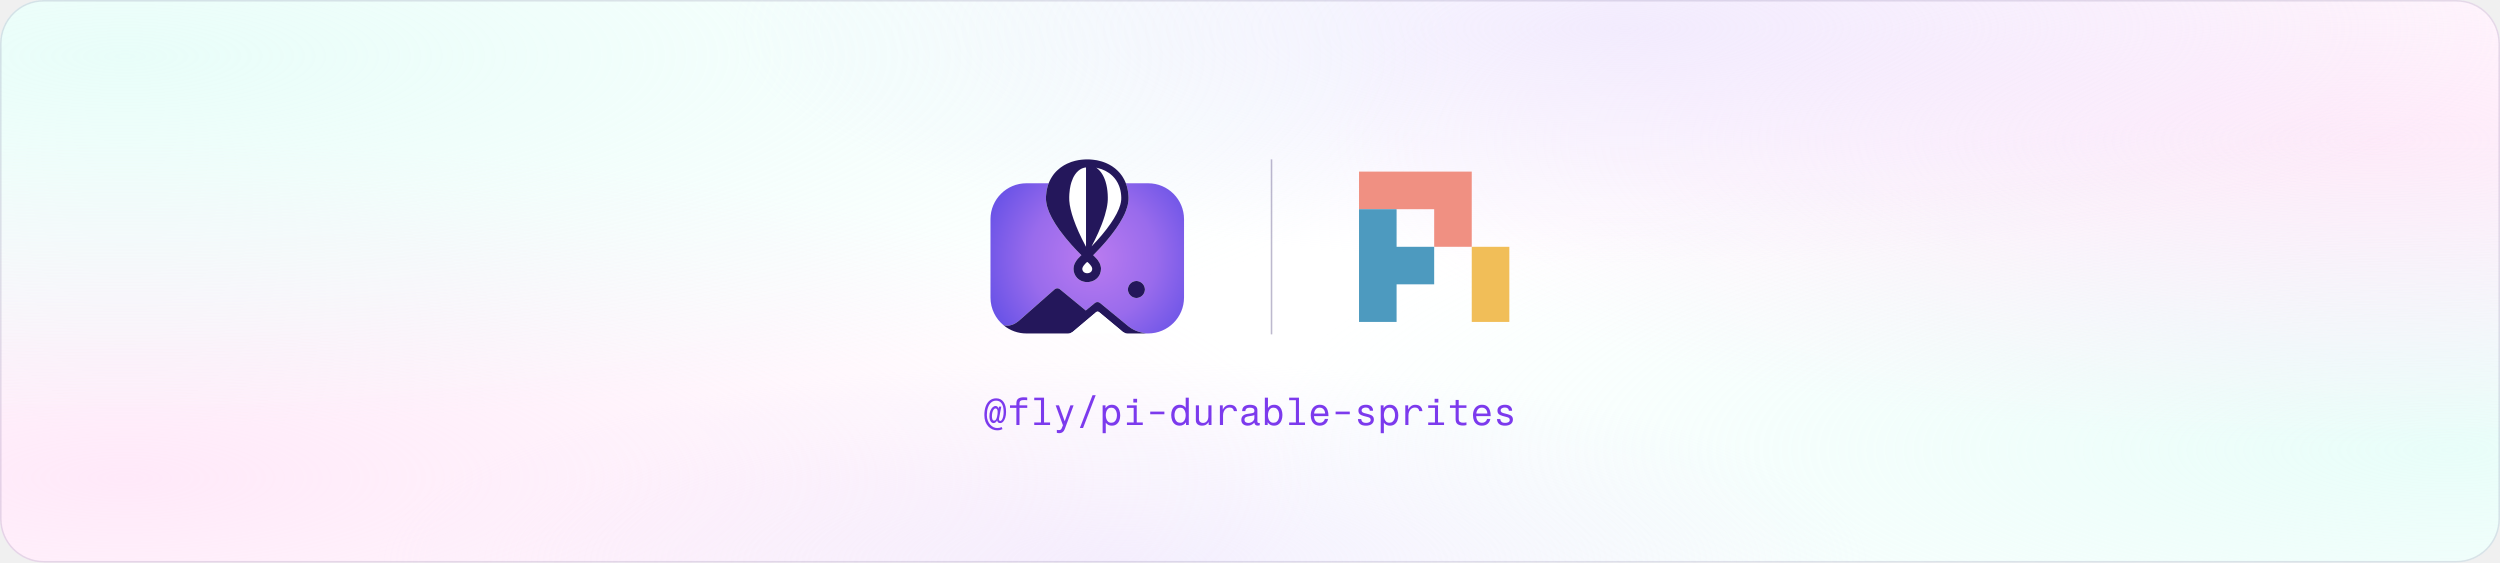
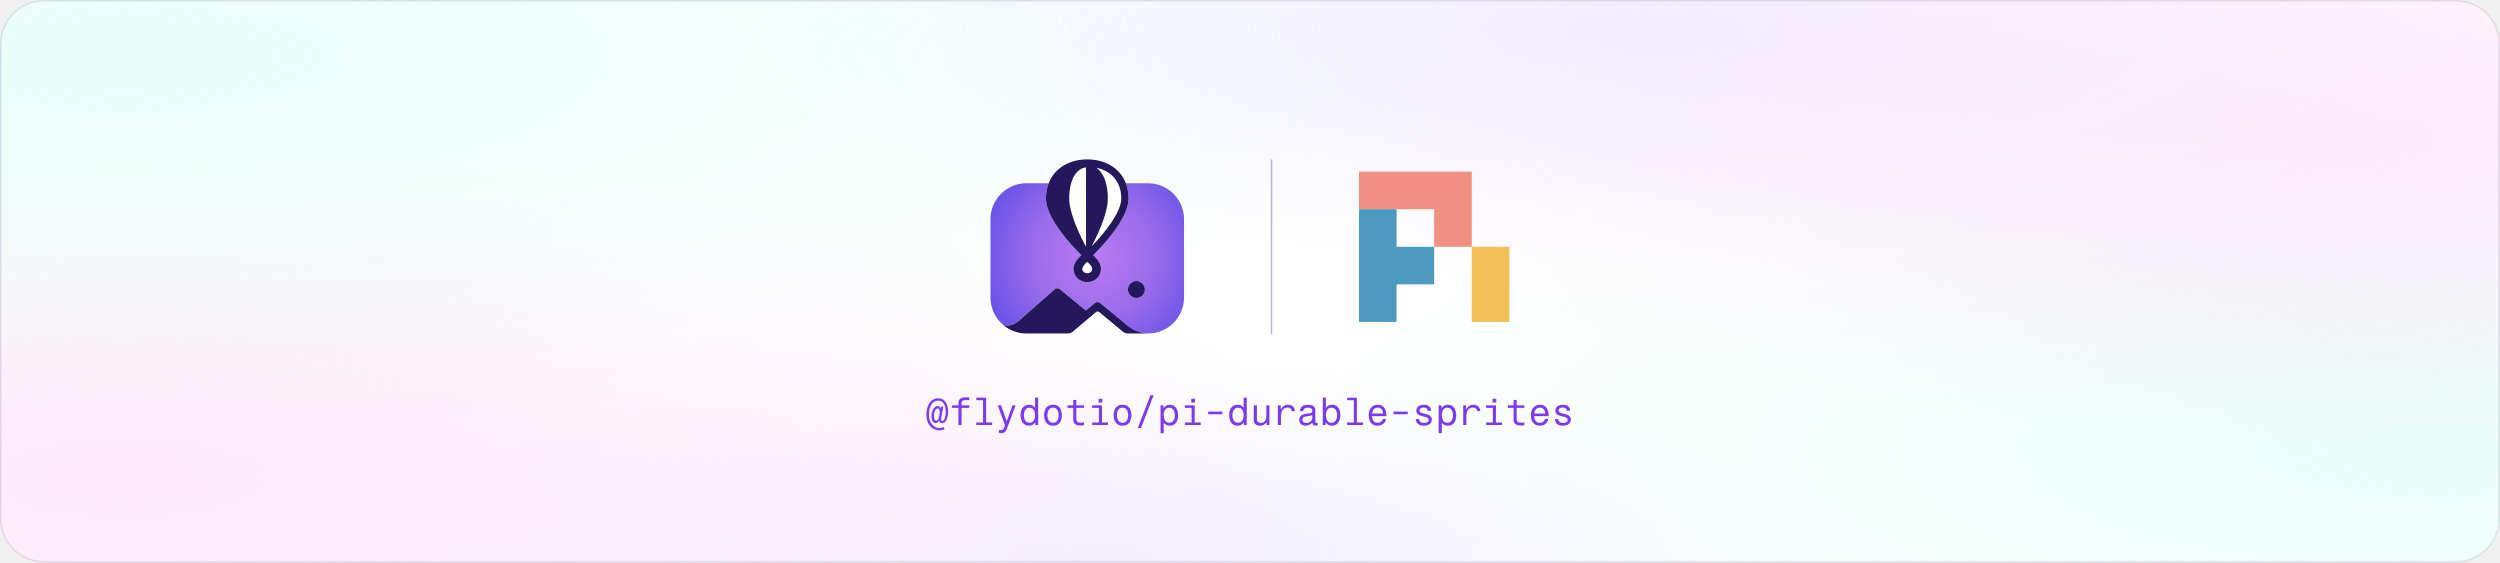
<svg xmlns="http://www.w3.org/2000/svg" viewBox="0 0 1600 360" width="1600" height="360">
  <defs>
    <radialGradient id="bannerlight5" gradientUnits="userSpaceOnUse" cx="1568.0" cy="288.0" r="768.0" gradientTransform="translate(1568.0 288.0) scale(1 0.28125) translate(-1568.0 -288.0)">
      <stop offset="0" stop-color="#D2FCF3" stop-opacity="0.5" />
      <stop offset="1" stop-color="#D2FCF3" stop-opacity="0" />
    </radialGradient>
    <radialGradient id="bannerlight4" gradientUnits="userSpaceOnUse" cx="720.0" cy="360.0" r="480.0" gradientTransform="translate(720.0 360.0) scale(1 0.27) translate(-720.0 -360.0)">
      <stop offset="0" stop-color="#E8E1FD" stop-opacity="0.5" />
      <stop offset="1" stop-color="#E8E1FD" stop-opacity="0" />
    </radialGradient>
    <radialGradient id="bannerlight3" gradientUnits="userSpaceOnUse" cx="80.0" cy="306.0" r="768.0" gradientTransform="translate(80.0 306.0) scale(1 0.28125) translate(-80.0 -306.0)">
      <stop offset="0" stop-color="#FFD3F3" stop-opacity="0.5" />
      <stop offset="1" stop-color="#FFD3F3" stop-opacity="0" />
    </radialGradient>
    <radialGradient id="bannerlight2" gradientUnits="userSpaceOnUse" cx="1520.0" cy="90.0" r="672.0" gradientTransform="translate(1520.0 90.0) scale(1 0.2892857) translate(-1520.0 -90.0)">
      <stop offset="0" stop-color="#FED6F4" stop-opacity="0.5" />
      <stop offset="1" stop-color="#FED6F4" stop-opacity="0" />
    </radialGradient>
    <radialGradient id="bannerlight1" gradientUnits="userSpaceOnUse" cx="1040.0" cy="18.0" r="576.0" gradientTransform="translate(1040.0 18.0) scale(1 0.2625) translate(-1040.0 -18.0)">
      <stop offset="0" stop-color="#E6DCFE" stop-opacity="0.5" />
      <stop offset="1" stop-color="#E6DCFE" stop-opacity="0" />
    </radialGradient>
    <radialGradient id="bannerlight0" gradientUnits="userSpaceOnUse" cx="80.0" cy="36.0" r="864.0" gradientTransform="translate(80.0 36.0) scale(1 0.275) translate(-80.0 -36.0)">
      <stop offset="0" stop-color="#D2FCF3" stop-opacity="0.5" />
      <stop offset="1" stop-color="#D2FCF3" stop-opacity="0" />
    </radialGradient>
  </defs>
  <rect width="1600" height="360" rx="28" fill="#FFFFFF" />
  <rect width="1600" height="360" rx="28" fill="url(#bannerlight5)" />
  <rect width="1600" height="360" rx="28" fill="url(#bannerlight4)" />
  <rect width="1600" height="360" rx="28" fill="url(#bannerlight3)" />
  <rect width="1600" height="360" rx="28" fill="url(#bannerlight2)" />
  <rect width="1600" height="360" rx="28" fill="url(#bannerlight1)" />
  <rect width="1600" height="360" rx="28" fill="url(#bannerlight0)" />
  <rect x="0.5" y="0.5" width="1599" height="359" rx="27.5" fill="none" stroke="#24175B" stroke-opacity="0.12" />
  <svg x="633.91" y="102.00" width="123.87" height="112.00" viewBox="0 0 167 151" preserveAspectRatio="xMidYMid meet" fill-rule="evenodd" clip-rule="evenodd">
    <path d="M116.78 20.613h19.23c17.104 0 30.99 13.886 30.99 30.99v67.618c0 17.104-13.886 30.99-30.99 30.99h-1.516c-8.803-1.377-12.621-4.017-15.57-6.248L94.475 123.86a3.453 3.453 0 00-4.329 0l-7.943 6.532-22.37-18.394a3.443 3.443 0 00-4.326 0l-31.078 27.339c-6.255 5.087-10.392 4.148-13.075 3.853C4.424 137.503 0 128.874 0 119.221V51.603c0-17.104 13.886-30.99 30.993-30.99H50.18l-.035.077-.647 1.886-.201.647-.871 3.862-.12.678-.382 3.868-.051 1.062-.008.372.036 1.774.088 1.039.215 1.628.275 1.464.326 1.349.423 1.46 1.098 3.092.362.927 1.912 4.04.675 1.241 2.211 3.795.846 1.369 3.086 4.544.446.602 4.015 5.226 1.297 1.608 4.585 5.36.942 1.031 3.779 4.066 1.497 1.55 2.474 2.457-.497.415-.309.279a30.309 30.309 0 00-2.384 2.49c-.359.423-.701.86-1.025 1.31-.495.687-.938 1.41-1.324 2.164-.198.391-.375.792-.531 1.202a11.098 11.098 0 00-.718 3.267l-.014.966c.035 1.362.312 2.707.819 3.972a11.06 11.06 0 002.209 3.464 11.274 11.274 0 002.329 1.896c.731.447 1.51.816 2.319 1.096 1.76.597 3.627.809 5.476.623h.01a12.347 12.347 0 004.516-1.341 11.647 11.647 0 001.724-1.116 11.067 11.067 0 003.479-4.626c.569-1.422.848-2.941.823-4.471l-.044-.799a11.305 11.305 0 00-.749-3.078c-.17-.429-.364-.848-.58-1.257-.4-.752-.856-1.473-1.362-2.158-.232-.313-.472-.62-.72-.921a29.81 29.81 0 00-2.661-2.787l-.669-.569 1.133-1.119 4.869-5.085 1.684-1.849 2.618-2.945 1.703-1.992 2.428-2.957 1.644-2.067 2.414-3.228 1.219-1.67 1.729-2.585 1.44-2.203 2.713-4.725 1.552-3.1.045-.095 1.188-2.876c.015-.037.029-.075.04-.114l1.28-3.991.134-.582.555-3.177.108-.86.033-.527.038-1.989-.01-.371-.102-1.781-.126-1.383-.63-3.989a1.521 1.521 0 00-.037-.159l-.809-2.949-.279-.82-.364-.907zm9.141 84.321c-4.007.056-7.287 3.336-7.343 7.342.059 4.006 3.337 7.284 7.343 7.341 4.005-.058 7.284-3.335 7.345-7.341-.058-4.006-3.338-7.286-7.345-7.342z" fill="url(#flylight_Radial1)" />
    <path d="M72.499 147.571l-1.296 1.09a6.802 6.802 0 01-4.253 1.55H30.993a30.867 30.867 0 01-19.639-7.021c2.683.295 6.82 1.234 13.075-3.853l31.078-27.339a3.443 3.443 0 014.326 0l22.37 18.394 7.943-6.532a3.453 3.453 0 014.329 0l24.449 20.103c2.949 2.231 6.767 4.871 15.57 6.248H118.23a6.919 6.919 0 01-3.993-1.33l-.285-.22-1.207-1.003a2.377 2.377 0 00-.32-.323 21845.256 21845.256 0 00-18.689-15.497 2.035 2.035 0 00-2.606.006s.044.052-18.386 15.491c-.09.075-.172.154-.245.236zm53.422-42.637c-4.007.056-7.287 3.336-7.343 7.342.059 4.006 3.337 7.284 7.343 7.341 4.005-.058 7.284-3.335 7.345-7.341-.058-4.006-3.338-7.286-7.345-7.342zM78.453 82.687l-2.474-2.457-1.497-1.55-3.779-4.066-.942-1.031-4.585-5.36-1.297-1.609-4.015-5.225-.446-.602-3.086-4.544-.846-1.369-2.211-3.795-.675-1.241-1.912-4.04-.362-.927-1.098-3.092-.423-1.46-.326-1.349-.275-1.465-.215-1.627-.088-1.039-.036-1.774.008-.372.051-1.062.382-3.869.12-.677.871-3.862.201-.647.647-1.886.207-.488 1.03-2.262.714-1.346.994-1.64.991-1.46.706-.928.813-.98.895-.985.767-.771 1.867-1.643 1.365-1.117c.033-.028.067-.053.102-.077l1.615-1.092 1.283-.818L65.931 3.8c.037-.023.079-.041.118-.059l3.456-1.434.319-.12 3.072-.899 1.297-.291 1.754-.352L77.11.468l1.784-.222L80.11.138 82.525.01l.946-.01 1.791.037.466.026 2.596.216 3.433.484.397.083 3.393.844.996.297 1.107.383 1.348.51 1.066.452 1.566.738.987.507 1.774 1.041.661.407 2.418 1.765.694.602 1.686 1.536.083.083 1.43 1.534.492.555 1.678 2.23.342.533 1.332 2.249.401.771.751 1.678.785 1.959.279.82.809 2.949c.015.052.027.105.037.159l.63 3.988.126 1.384.102 1.781.01.371-.038 1.989-.033.527-.108.86-.555 3.177-.134.582-1.28 3.991a1.186 1.186 0 01-.04.114l-1.188 2.876-.045.095-1.552 3.1-2.713 4.725-1.44 2.203-1.729 2.585-1.219 1.67-2.414 3.228-1.644 2.067-2.428 2.957-1.703 1.992-2.618 2.945-1.684 1.849-4.869 5.085-1.133 1.119.669.569c.946.871 1.835 1.8 2.661 2.787.248.301.488.608.72.921.506.685.962 1.406 1.362 2.158.216.407.409.828.58 1.257.389.985.651 2.026.749 3.078l.044.799c.025 1.53-.255 3.05-.823 4.471a11.057 11.057 0 01-3.479 4.625c-.541.424-1.118.796-1.724 1.117a12.347 12.347 0 01-4.516 1.341h-.01a12.996 12.996 0 01-5.476-.623 11.933 11.933 0 01-2.319-1.096 11.268 11.268 0 01-2.329-1.896 11.06 11.06 0 01-2.209-3.464 11.468 11.468 0 01-.819-3.972l.014-.966c.073-1.119.315-2.221.718-3.267.157-.411.334-.812.531-1.202.386-.755.83-1.477 1.324-2.164.323-.45.667-.887 1.025-1.31a30.309 30.309 0 012.384-2.49l.309-.279.497-.415z" fill="#24175b" />
    <path d="M71.203 148.661l19.927-16.817a2.035 2.035 0 012.606-.006l20.216 16.823a6.906 6.906 0 004.351 1.55H66.877a6.805 6.805 0 004.326-1.55zm12.404-60.034l.195.057c.063.03.116.075.173.114l.163.144c.402.37.793.759 1.169 1.157.265.283.523.574.771.875.315.38.61.779.879 1.194.116.183.224.368.325.561.088.167.167.34.236.515.122.305.214.627.242.954l-.006.614a3.507 3.507 0 01-1.662 2.732 4.747 4.747 0 01-2.021.665l-.759.022-.641-.056a4.964 4.964 0 01-.881-.214 4.17 4.17 0 01-.834-.391l-.5-.366a3.431 3.431 0 01-1.139-1.952 5.016 5.016 0 01-.059-.387l-.018-.586c.01-.158.034-.315.069-.472.087-.341.213-.673.372-.988.205-.396.439-.776.7-1.137.433-.586.903-1.143 1.405-1.67.324-.342.655-.673 1.001-.993l.246-.221c.171-.114.173-.114.368-.171h.206zM82.348 6.956l.079-.006v68.484l-.171-.315a191.264 191.264 0 01-6.291-12.75 136.318 136.318 0 01-4.269-10.688 84.358 84.358 0 01-2.574-8.802c-.541-2.365-.956-4.765-1.126-7.19a35.028 35.028 0 01-.059-3.108c.016-.903.053-1.804.109-2.705.09-1.418.234-2.832.442-4.235.165-1.104.368-2.205.62-3.293.2-.865.431-1.723.696-2.567.382-1.22.84-2.412 1.373-3.576.195-.419.405-.836.624-1.245 1.322-2.449 3.116-4.704 5.466-6.214a11.422 11.422 0 015.081-1.79zm8.88.173l4.607 1.314a28.193 28.193 0 016.076 3.096 24.387 24.387 0 016.533 6.517 24.618 24.618 0 012.531 4.878 28.586 28.586 0 011.761 7.898c.061.708.096 1.418.11 2.127.016.659.012 1.321-.041 1.98a22.306 22.306 0 01-.828 4.352 34.281 34.281 0 01-1.194 3.426 49.43 49.43 0 01-1.895 4.094c-1.536 2.966-3.304 5.803-5.195 8.547a133.118 133.118 0 01-7.491 9.776 185.466 185.466 0 01-8.987 9.96c2.114-3.963 4.087-8 5.915-12.102a149.96 149.96 0 002.876-6.93 108.799 108.799 0 002.679-7.792 76.327 76.327 0 001.54-5.976c.368-1.727.657-3.472.836-5.228.15-1.464.205-2.937.169-4.406a62.154 62.154 0 00-.1-2.695c-.216-3.612-.765-7.212-1.818-10.676a31.255 31.255 0 00-1.453-3.849c-1.348-2.937-3.23-5.683-5.776-7.686l-.855-.625z" fill="#fff" />
    <defs>
      <radialGradient id="flylight_Radial1" cx="0" cy="0" r="1" gradientUnits="userSpaceOnUse" gradientTransform="translate(88.67 84.848) scale(120.977)">
        <stop offset="0" stop-color="#ba7bf0" />
        <stop offset=".45" stop-color="#996bec" />
        <stop offset="1" stop-color="#5046e4" />
      </radialGradient>
    </defs>
  </svg>
  <rect x="813.27" y="102.00" width="1" height="112.00" fill="#24175B" fill-opacity="0.3" />
  <svg x="869.77" y="109.84" width="96.32" height="96.32" viewBox="0 0 470 470">
    <path fill="#F09082" d="M0 0H352.07V234.71H234.71V117.36H0Z" />
    <path fill="#4D9ABF" d="M0 117.36H117.36V234.71H234.71V352.07H117.36V469.43H0Z" />
    <path fill="#F1BE58" d="M352.07 234.71H469.43V469.43H352.07V234.71Z" />
  </svg>
-   <path fill="#7C3AED" d="M639.08 261.584 639.368 260.24H640.808L639.368 267.992Q639.272 268.592 639.476 268.988Q639.68 269.384 640.184 269.384Q640.784 269.384 641.264 268.604Q641.744 267.824 642.032 266.516Q642.32 265.208 642.32 263.648Q642.32 260.144 641.096 258.284Q639.872 256.424 637.52 256.424Q635.672 256.424 634.34 257.576Q633.008 258.728 632.3 260.804Q631.592 262.88 631.592 265.616Q631.592 267.656 632.204 269.216Q632.816 270.776 633.788 271.832Q634.76 272.888 635.912 273.416Q637.064 273.944 638.144 273.944Q639.128 273.944 639.776 273.788Q640.424 273.632 641.096 273.32L641.576 274.664Q640.88 275.0 640.088 275.204Q639.296 275.408 638.12 275.408Q636.536 275.408 635.072 274.748Q633.608 274.088 632.456 272.84Q631.304 271.592 630.644 269.792Q629.984 267.992 629.984 265.688Q629.984 262.352 630.908 259.94Q631.832 257.528 633.536 256.232Q635.24 254.936 637.568 254.936Q640.592 254.936 642.236 257.216Q643.88 259.496 643.88 263.624Q643.88 265.736 643.376 267.356Q642.872 268.976 642.02 269.876Q641.168 270.776 640.064 270.776Q639.32 270.776 638.804 270.356Q638.288 269.936 638.144 269.048Q637.736 269.912 637.124 270.344Q636.512 270.776 635.936 270.776Q634.712 270.776 633.968 269.6Q633.224 268.424 633.224 266.384Q633.224 264.416 633.8 262.94Q634.376 261.464 635.3 260.648Q636.224 259.832 637.232 259.832Q638.024 259.832 638.48 260.36Q638.936 260.888 639.08 261.584ZM637.16 261.392Q636.536 261.392 636.008 262.028Q635.48 262.664 635.156 263.792Q634.832 264.92 634.832 266.408Q634.832 267.776 635.168 268.484Q635.504 269.192 636.272 269.192Q636.824 269.192 637.16 268.808Q637.496 268.424 637.832 267.656Q638.0 267.224 638.156 266.516Q638.312 265.808 638.408 265.028Q638.504 264.248 638.504 263.6Q638.504 262.544 638.144 261.968Q637.784 261.392 637.16 261.392Z M652.472 259.424H657.44V261.056H652.472V272.0H650.48V261.056H646.4V259.424H650.48V258.032Q650.48 256.064 651.644 255.164Q652.808 254.264 655.112 254.264Q655.664 254.264 656.228 254.288Q656.792 254.312 657.416 254.408V256.136Q656.912 256.088 656.42 256.052Q655.928 256.016 655.592 256.016Q653.864 256.016 653.168 256.472Q652.472 256.928 652.472 258.2Z M668.192 254.504V270.368H672.056V272.0H661.904V270.368H666.224V256.136H661.904V254.504Z M681.44 274.64Q680.96 275.936 680.072 276.584Q679.184 277.232 678.008 277.232Q677.096 277.232 676.376 276.992V275.12Q676.784 275.216 677.108 275.24Q677.432 275.264 677.744 275.264Q678.44 275.264 678.848 274.988Q679.256 274.712 679.52 274.04L680.288 272.192L675.632 259.424H677.744L681.416 269.624L685.04 259.424H687.104Z M691.112 273.92 699.2 252.944H701.24L693.152 273.92Z M707.696 277.232H705.68V259.424H707.528V261.296Q708.92 259.04 711.536 259.04Q713.408 259.04 714.596 259.988Q715.784 260.936 716.36 262.484Q716.936 264.032 716.936 265.856Q716.936 267.656 716.348 269.156Q715.76 270.656 714.56 271.544Q713.36 272.432 711.56 272.432Q710.336 272.432 709.412 271.988Q708.488 271.544 707.696 270.56ZM711.2 260.912Q709.952 260.912 709.184 261.608Q708.416 262.304 708.056 263.408Q707.696 264.512 707.696 265.736Q707.696 266.96 708.056 268.064Q708.416 269.168 709.184 269.864Q709.952 270.56 711.2 270.56Q712.472 270.56 713.276 269.876Q714.08 269.192 714.464 268.1Q714.848 267.008 714.848 265.808Q714.848 264.536 714.464 263.42Q714.08 262.304 713.276 261.608Q712.472 260.912 711.2 260.912Z M727.52 259.424V270.368H731.384V272.0H721.232V270.368H725.552V261.056H721.232V259.424ZM725.336 257.624V255.224H727.736V257.624Z M736.136 263.408H745.208V265.136H736.136Z M758.84 254.504H760.832V272.0H759.056V270.224Q757.544 272.432 755.048 272.432Q753.2 272.432 751.976 271.532Q750.752 270.632 750.164 269.072Q749.576 267.512 749.576 265.592Q749.576 263.768 750.176 262.292Q750.776 260.816 751.988 259.928Q753.2 259.04 754.976 259.04Q757.544 259.04 758.84 260.984ZM755.312 260.912Q754.136 260.912 753.32 261.548Q752.504 262.184 752.084 263.276Q751.664 264.368 751.664 265.736Q751.664 267.008 752.048 268.112Q752.432 269.216 753.236 269.888Q754.04 270.56 755.336 270.56Q756.608 270.56 757.376 269.852Q758.144 269.144 758.492 268.052Q758.84 266.96 758.84 265.808Q758.84 264.536 758.48 263.42Q758.12 262.304 757.352 261.608Q756.584 260.912 755.312 260.912Z M775.352 259.424V272.0H773.552V270.128Q772.688 271.376 771.716 271.904Q770.744 272.432 769.352 272.432Q767.696 272.432 766.64 271.688Q765.344 270.752 765.344 269.0V259.424H767.336V268.208Q767.336 269.48 768.176 270.128Q768.872 270.68 769.928 270.68Q771.344 270.68 772.304 269.648Q773.36 268.52 773.36 266.408V259.424Z M780.728 272.0V259.424H782.576V262.136Q783.2 260.792 784.376 259.928Q785.552 259.064 787.088 259.064Q789.248 259.064 790.388 260.168Q791.528 261.272 791.696 263.144H789.704Q789.488 262.016 788.828 261.416Q788.168 260.816 786.896 260.816Q785.648 260.816 784.712 261.476Q783.776 262.136 783.26 263.276Q782.744 264.416 782.744 265.904V272.0Z M806.24 270.68V272.192Q805.496 272.408 805.04 272.408Q803.024 272.408 802.808 270.512Q801.752 271.544 800.744 271.988Q799.736 272.432 798.536 272.432Q796.712 272.432 795.572 271.46Q794.432 270.488 794.432 268.736Q794.432 267.44 794.984 266.66Q795.536 265.88 796.34 265.484Q797.144 265.088 797.864 264.968Q798.2 264.92 798.896 264.812Q799.592 264.704 800.648 264.56Q801.848 264.392 802.316 264.104Q802.784 263.816 802.784 263.216V262.784Q802.784 260.912 799.904 260.912Q798.512 260.912 797.804 261.452Q797.096 261.992 796.976 263.144H794.96Q795.008 260.96 796.388 260.012Q797.768 259.064 800.0 259.064Q802.328 259.064 803.528 259.94Q804.728 260.816 804.728 262.496V269.744Q804.728 270.728 805.808 270.728Q806.0 270.728 806.24 270.68ZM802.784 267.632V265.64Q802.16 265.928 801.236 266.096Q800.312 266.264 799.52 266.36Q798.128 266.528 797.3 267.008Q796.472 267.488 796.472 268.688Q796.472 269.624 797.156 270.152Q797.84 270.68 799.04 270.68Q799.928 270.68 800.78 270.284Q801.632 269.888 802.208 269.192Q802.784 268.496 802.784 267.632Z M809.504 272.0V254.504H811.496V261.104Q812.864 259.04 815.384 259.04Q817.232 259.04 818.42 259.916Q819.608 260.792 820.184 262.28Q820.76 263.768 820.76 265.592Q820.76 267.512 820.136 269.072Q819.512 270.632 818.3 271.532Q817.088 272.432 815.288 272.432Q812.72 272.432 811.304 270.272V272.0ZM815.024 260.912Q813.752 260.912 812.972 261.632Q812.192 262.352 811.844 263.468Q811.496 264.584 811.496 265.808Q811.496 266.984 811.844 268.076Q812.192 269.168 812.972 269.864Q813.752 270.56 815.024 270.56Q816.296 270.56 817.1 269.888Q817.904 269.216 818.3 268.124Q818.696 267.032 818.696 265.808Q818.696 264.488 818.3 263.384Q817.904 262.28 817.088 261.596Q816.272 260.912 815.024 260.912Z M831.344 254.504V270.368H835.208V272.0H825.056V270.368H829.376V256.136H825.056V254.504Z M849.968 268.112Q849.656 270.08 848.228 271.256Q846.8 272.432 844.592 272.432Q842.696 272.432 841.424 271.58Q840.152 270.728 839.516 269.24Q838.88 267.752 838.88 265.832Q838.88 263.72 839.6 262.208Q840.32 260.696 841.616 259.868Q842.912 259.04 844.64 259.04Q846.584 259.04 847.82 259.952Q849.056 260.864 849.644 262.496Q850.232 264.128 850.232 266.312H840.968Q841.016 268.16 841.928 269.372Q842.84 270.584 844.664 270.584Q847.136 270.584 847.952 268.112ZM844.616 260.888Q842.936 260.888 842.048 261.992Q841.16 263.096 841.016 264.68H848.072Q848.072 263.624 847.652 262.772Q847.232 261.92 846.464 261.404Q845.696 260.888 844.616 260.888Z M854.792 263.408H863.864V265.136H854.792Z M878.768 262.856H876.68Q876.656 261.92 875.972 261.368Q875.288 260.816 874.16 260.816Q872.936 260.816 872.18 261.32Q871.424 261.824 871.424 262.664Q871.424 263.336 871.88 263.744Q872.336 264.152 873.224 264.392L876.08 265.136Q877.664 265.544 878.468 266.348Q879.272 267.152 879.272 268.496Q879.272 270.32 877.928 271.376Q876.584 272.432 874.232 272.432Q869.288 272.432 869.072 268.184H871.184Q871.328 269.456 872.108 270.056Q872.888 270.656 874.28 270.656Q875.624 270.656 876.428 270.176Q877.232 269.696 877.232 268.808Q877.232 267.992 876.8 267.584Q876.368 267.176 875.336 266.912L872.696 266.216Q870.992 265.76 870.188 264.98Q869.384 264.2 869.384 262.76Q869.384 261.056 870.692 260.048Q872 259.04 874.208 259.04Q876.416 259.04 877.58 260.06Q878.744 261.08 878.768 262.856Z M885.68 277.232H883.664V259.424H885.512V261.296Q886.904 259.04 889.52 259.04Q891.392 259.04 892.58 259.988Q893.768 260.936 894.344 262.484Q894.92 264.032 894.92 265.856Q894.92 267.656 894.332 269.156Q893.744 270.656 892.544 271.544Q891.344 272.432 889.544 272.432Q888.32 272.432 887.396 271.988Q886.472 271.544 885.68 270.56ZM889.184 260.912Q887.936 260.912 887.168 261.608Q886.4 262.304 886.04 263.408Q885.68 264.512 885.68 265.736Q885.68 266.96 886.04 268.064Q886.4 269.168 887.168 269.864Q887.936 270.56 889.184 270.56Q890.456 270.56 891.26 269.876Q892.064 269.192 892.448 268.1Q892.832 267.008 892.832 265.808Q892.832 264.536 892.448 263.42Q892.064 262.304 891.26 261.608Q890.456 260.912 889.184 260.912Z M899.384 272.0V259.424H901.232V262.136Q901.856 260.792 903.032 259.928Q904.208 259.064 905.744 259.064Q907.904 259.064 909.044 260.168Q910.184 261.272 910.352 263.144H908.36Q908.144 262.016 907.484 261.416Q906.824 260.816 905.552 260.816Q904.304 260.816 903.368 261.476Q902.432 262.136 901.916 263.276Q901.4 264.416 901.4 265.904V272.0Z M920.336 259.424V270.368H924.2V272.0H914.048V270.368H918.368V261.056H914.048V259.424ZM918.152 257.624V255.224H920.552V257.624Z M933.584 259.424H938.528V261.056H933.584V268.064Q933.584 269.456 934.304 269.996Q935.024 270.536 936.392 270.536Q937.016 270.536 937.544 270.476Q938.072 270.416 938.528 270.296V272.048Q937.928 272.216 937.352 272.276Q936.776 272.336 936.272 272.336Q933.992 272.336 932.792 271.4Q931.592 270.464 931.592 268.424V261.056H927.968V259.424H931.592V255.968H933.584Z M953.792 268.112Q953.48 270.08 952.052 271.256Q950.624 272.432 948.416 272.432Q946.52 272.432 945.248 271.58Q943.976 270.728 943.34 269.24Q942.704 267.752 942.704 265.832Q942.704 263.72 943.424 262.208Q944.144 260.696 945.44 259.868Q946.736 259.04 948.464 259.04Q950.408 259.04 951.644 259.952Q952.88 260.864 953.468 262.496Q954.056 264.128 954.056 266.312H944.792Q944.84 268.16 945.752 269.372Q946.664 270.584 948.488 270.584Q950.96 270.584 951.776 268.112ZM948.44 260.888Q946.76 260.888 945.872 261.992Q944.984 263.096 944.84 264.68H951.896Q951.896 263.624 951.476 262.772Q951.056 261.92 950.288 261.404Q949.52 260.888 948.44 260.888Z M967.76 262.856H965.672Q965.648 261.92 964.964 261.368Q964.28 260.816 963.152 260.816Q961.928 260.816 961.172 261.32Q960.416 261.824 960.416 262.664Q960.416 263.336 960.872 263.744Q961.328 264.152 962.216 264.392L965.072 265.136Q966.656 265.544 967.46 266.348Q968.264 267.152 968.264 268.496Q968.264 270.32 966.92 271.376Q965.576 272.432 963.224 272.432Q958.28 272.432 958.064 268.184H960.176Q960.32 269.456 961.1 270.056Q961.88 270.656 963.272 270.656Q964.616 270.656 965.42 270.176Q966.224 269.696 966.224 268.808Q966.224 267.992 965.792 267.584Q965.36 267.176 964.328 266.912L961.688 266.216Q959.984 265.76 959.18 264.98Q958.376 264.2 958.376 262.76Q958.376 261.056 959.684 260.048Q960.992 259.04 963.2 259.04Q965.408 259.04 966.572 260.06Q967.736 261.08 967.76 262.856Z" />
+   <path fill="#7C3AED" d="M602 261.584 602.288 260.24H603.728L602.288 267.992Q602.192 268.592 602.396 268.988Q602.6 269.384 603.104 269.384Q603.704 269.384 604.184 268.604Q604.664 267.824 604.952 266.516Q605.24 265.208 605.24 263.648Q605.24 260.144 604.016 258.284Q602.792 256.424 600.44 256.424Q598.592 256.424 597.26 257.576Q595.928 258.728 595.22 260.804Q594.512 262.88 594.512 265.616Q594.512 267.656 595.124 269.216Q595.736 270.776 596.708 271.832Q597.68 272.888 598.832 273.416Q599.984 273.944 601.064 273.944Q602.048 273.944 602.696 273.788Q603.344 273.632 604.016 273.32L604.496 274.664Q603.8 275.0 603.008 275.204Q602.216 275.408 601.04 275.408Q599.456 275.408 597.992 274.748Q596.528 274.088 595.376 272.84Q594.224 271.592 593.564 269.792Q592.904 267.992 592.904 265.688Q592.904 262.352 593.828 259.94Q594.752 257.528 596.456 256.232Q598.16 254.936 600.488 254.936Q603.512 254.936 605.156 257.216Q606.8 259.496 606.8 263.624Q606.8 265.736 606.296 267.356Q605.792 268.976 604.94 269.876Q604.088 270.776 602.984 270.776Q602.24 270.776 601.724 270.356Q601.208 269.936 601.064 269.048Q600.656 269.912 600.044 270.344Q599.432 270.776 598.856 270.776Q597.632 270.776 596.888 269.6Q596.144 268.424 596.144 266.384Q596.144 264.416 596.72 262.94Q597.296 261.464 598.22 260.648Q599.144 259.832 600.152 259.832Q600.944 259.832 601.4 260.36Q601.856 260.888 602 261.584ZM600.08 261.392Q599.456 261.392 598.928 262.028Q598.4 262.664 598.076 263.792Q597.752 264.92 597.752 266.408Q597.752 267.776 598.088 268.484Q598.424 269.192 599.192 269.192Q599.744 269.192 600.08 268.808Q600.416 268.424 600.752 267.656Q600.92 267.224 601.076 266.516Q601.232 265.808 601.328 265.028Q601.424 264.248 601.424 263.6Q601.424 262.544 601.064 261.968Q600.704 261.392 600.08 261.392Z M615.392 259.424H620.36V261.056H615.392V272.0H613.4V261.056H609.32V259.424H613.4V258.032Q613.4 256.064 614.564 255.164Q615.728 254.264 618.032 254.264Q618.584 254.264 619.148 254.288Q619.712 254.312 620.336 254.408V256.136Q619.832 256.088 619.34 256.052Q618.848 256.016 618.512 256.016Q616.784 256.016 616.088 256.472Q615.392 256.928 615.392 258.2Z M631.112 254.504V270.368H634.976V272.0H624.824V270.368H629.144V256.136H624.824V254.504Z M644.36 274.64Q643.88 275.936 642.992 276.584Q642.104 277.232 640.928 277.232Q640.016 277.232 639.296 276.992V275.12Q639.704 275.216 640.028 275.24Q640.352 275.264 640.664 275.264Q641.36 275.264 641.768 274.988Q642.176 274.712 642.44 274.04L643.208 272.192L638.552 259.424H640.664L644.336 269.624L647.96 259.424H650.024Z M662.432 254.504H664.424V272.0H662.648V270.224Q661.136 272.432 658.64 272.432Q656.792 272.432 655.568 271.532Q654.344 270.632 653.756 269.072Q653.168 267.512 653.168 265.592Q653.168 263.768 653.768 262.292Q654.368 260.816 655.58 259.928Q656.792 259.04 658.568 259.04Q661.136 259.04 662.432 260.984ZM658.904 260.912Q657.728 260.912 656.912 261.548Q656.096 262.184 655.676 263.276Q655.256 264.368 655.256 265.736Q655.256 267.008 655.64 268.112Q656.024 269.216 656.828 269.888Q657.632 270.56 658.928 270.56Q660.2 270.56 660.968 269.852Q661.736 269.144 662.084 268.052Q662.432 266.96 662.432 265.808Q662.432 264.536 662.072 263.42Q661.712 262.304 660.944 261.608Q660.176 260.912 658.904 260.912Z M673.928 259.04Q675.872 259.04 677.132 259.916Q678.392 260.792 679.004 262.304Q679.616 263.816 679.616 265.736Q679.616 267.632 679.004 269.156Q678.392 270.68 677.132 271.556Q675.872 272.432 673.928 272.432Q672.008 272.432 670.736 271.556Q669.464 270.68 668.852 269.156Q668.24 267.632 668.24 265.736Q668.24 263.816 668.852 262.304Q669.464 260.792 670.736 259.916Q672.008 259.04 673.928 259.04ZM673.928 260.888Q672.656 260.888 671.864 261.56Q671.072 262.232 670.7 263.336Q670.328 264.44 670.328 265.736Q670.328 267.008 670.7 268.124Q671.072 269.24 671.864 269.912Q672.656 270.584 673.928 270.584Q675.2 270.584 675.992 269.912Q676.784 269.24 677.156 268.124Q677.528 267.008 677.528 265.736Q677.528 264.44 677.156 263.336Q676.784 262.232 675.992 261.56Q675.2 260.888 673.928 260.888Z M688.856 259.424H693.8V261.056H688.856V268.064Q688.856 269.456 689.576 269.996Q690.296 270.536 691.664 270.536Q692.288 270.536 692.816 270.476Q693.344 270.416 693.8 270.296V272.048Q693.2 272.216 692.624 272.276Q692.048 272.336 691.544 272.336Q689.264 272.336 688.064 271.4Q686.864 270.464 686.864 268.424V261.056H683.24V259.424H686.864V255.968H688.856Z M705.272 259.424V270.368H709.136V272.0H698.984V270.368H703.304V261.056H698.984V259.424ZM703.088 257.624V255.224H705.488V257.624Z M718.424 259.04Q720.368 259.04 721.628 259.916Q722.888 260.792 723.5 262.304Q724.112 263.816 724.112 265.736Q724.112 267.632 723.5 269.156Q722.888 270.68 721.628 271.556Q720.368 272.432 718.424 272.432Q716.504 272.432 715.232 271.556Q713.96 270.68 713.348 269.156Q712.736 267.632 712.736 265.736Q712.736 263.816 713.348 262.304Q713.96 260.792 715.232 259.916Q716.504 259.04 718.424 259.04ZM718.424 260.888Q717.152 260.888 716.36 261.56Q715.568 262.232 715.196 263.336Q714.824 264.44 714.824 265.736Q714.824 267.008 715.196 268.124Q715.568 269.24 716.36 269.912Q717.152 270.584 718.424 270.584Q719.696 270.584 720.488 269.912Q721.28 269.24 721.652 268.124Q722.024 267.008 722.024 265.736Q722.024 264.44 721.652 263.336Q721.28 262.232 720.488 261.56Q719.696 260.888 718.424 260.888Z M728.192 273.92 736.28 252.944H738.32L730.232 273.92Z M744.776 277.232H742.76V259.424H744.608V261.296Q746.0 259.04 748.616 259.04Q750.488 259.04 751.676 259.988Q752.864 260.936 753.44 262.484Q754.016 264.032 754.016 265.856Q754.016 267.656 753.428 269.156Q752.84 270.656 751.64 271.544Q750.44 272.432 748.64 272.432Q747.416 272.432 746.492 271.988Q745.568 271.544 744.776 270.56ZM748.28 260.912Q747.032 260.912 746.264 261.608Q745.496 262.304 745.136 263.408Q744.776 264.512 744.776 265.736Q744.776 266.96 745.136 268.064Q745.496 269.168 746.264 269.864Q747.032 270.56 748.28 270.56Q749.552 270.56 750.356 269.876Q751.16 269.192 751.544 268.1Q751.928 267.008 751.928 265.808Q751.928 264.536 751.544 263.42Q751.16 262.304 750.356 261.608Q749.552 260.912 748.28 260.912Z M764.6 259.424V270.368H768.464V272.0H758.312V270.368H762.632V261.056H758.312V259.424ZM762.416 257.624V255.224H764.816V257.624Z M773.216 263.408H782.288V265.136H773.216Z M795.92 254.504H797.912V272.0H796.136V270.224Q794.624 272.432 792.128 272.432Q790.28 272.432 789.056 271.532Q787.832 270.632 787.244 269.072Q786.656 267.512 786.656 265.592Q786.656 263.768 787.256 262.292Q787.856 260.816 789.068 259.928Q790.28 259.04 792.056 259.04Q794.624 259.04 795.92 260.984ZM792.392 260.912Q791.216 260.912 790.4 261.548Q789.584 262.184 789.164 263.276Q788.744 264.368 788.744 265.736Q788.744 267.008 789.128 268.112Q789.512 269.216 790.316 269.888Q791.12 270.56 792.416 270.56Q793.688 270.56 794.456 269.852Q795.224 269.144 795.572 268.052Q795.92 266.96 795.92 265.808Q795.92 264.536 795.56 263.42Q795.2 262.304 794.432 261.608Q793.664 260.912 792.392 260.912Z M812.432 259.424V272.0H810.632V270.128Q809.768 271.376 808.796 271.904Q807.824 272.432 806.432 272.432Q804.776 272.432 803.72 271.688Q802.424 270.752 802.424 269.0V259.424H804.416V268.208Q804.416 269.48 805.256 270.128Q805.952 270.68 807.008 270.68Q808.424 270.68 809.384 269.648Q810.44 268.52 810.44 266.408V259.424Z M817.808 272.0V259.424H819.656V262.136Q820.28 260.792 821.456 259.928Q822.632 259.064 824.168 259.064Q826.328 259.064 827.468 260.168Q828.608 261.272 828.776 263.144H826.784Q826.568 262.016 825.908 261.416Q825.248 260.816 823.976 260.816Q822.728 260.816 821.792 261.476Q820.856 262.136 820.34 263.276Q819.824 264.416 819.824 265.904V272.0Z M843.32 270.68V272.192Q842.576 272.408 842.12 272.408Q840.104 272.408 839.888 270.512Q838.832 271.544 837.824 271.988Q836.816 272.432 835.616 272.432Q833.792 272.432 832.652 271.46Q831.512 270.488 831.512 268.736Q831.512 267.44 832.064 266.66Q832.616 265.88 833.42 265.484Q834.224 265.088 834.944 264.968Q835.28 264.92 835.976 264.812Q836.672 264.704 837.728 264.56Q838.928 264.392 839.396 264.104Q839.864 263.816 839.864 263.216V262.784Q839.864 260.912 836.984 260.912Q835.592 260.912 834.884 261.452Q834.176 261.992 834.056 263.144H832.04Q832.088 260.96 833.468 260.012Q834.848 259.064 837.08 259.064Q839.408 259.064 840.608 259.94Q841.808 260.816 841.808 262.496V269.744Q841.808 270.728 842.888 270.728Q843.08 270.728 843.32 270.68ZM839.864 267.632V265.64Q839.24 265.928 838.316 266.096Q837.392 266.264 836.6 266.36Q835.208 266.528 834.38 267.008Q833.552 267.488 833.552 268.688Q833.552 269.624 834.236 270.152Q834.92 270.68 836.12 270.68Q837.008 270.68 837.86 270.284Q838.712 269.888 839.288 269.192Q839.864 268.496 839.864 267.632Z M846.584 272.0V254.504H848.576V261.104Q849.944 259.04 852.464 259.04Q854.312 259.04 855.5 259.916Q856.688 260.792 857.264 262.28Q857.84 263.768 857.84 265.592Q857.84 267.512 857.216 269.072Q856.592 270.632 855.38 271.532Q854.168 272.432 852.368 272.432Q849.8 272.432 848.384 270.272V272.0ZM852.104 260.912Q850.832 260.912 850.052 261.632Q849.272 262.352 848.924 263.468Q848.576 264.584 848.576 265.808Q848.576 266.984 848.924 268.076Q849.272 269.168 850.052 269.864Q850.832 270.56 852.104 270.56Q853.376 270.56 854.18 269.888Q854.984 269.216 855.38 268.124Q855.776 267.032 855.776 265.808Q855.776 264.488 855.38 263.384Q854.984 262.28 854.168 261.596Q853.352 260.912 852.104 260.912Z M868.424 254.504V270.368H872.288V272.0H862.136V270.368H866.456V256.136H862.136V254.504Z M887.048 268.112Q886.736 270.08 885.308 271.256Q883.88 272.432 881.672 272.432Q879.776 272.432 878.504 271.58Q877.232 270.728 876.596 269.24Q875.96 267.752 875.96 265.832Q875.96 263.72 876.68 262.208Q877.4 260.696 878.696 259.868Q879.992 259.04 881.72 259.04Q883.664 259.04 884.9 259.952Q886.136 260.864 886.724 262.496Q887.312 264.128 887.312 266.312H878.048Q878.096 268.16 879.008 269.372Q879.92 270.584 881.744 270.584Q884.216 270.584 885.032 268.112ZM881.696 260.888Q880.016 260.888 879.128 261.992Q878.24 263.096 878.096 264.68H885.152Q885.152 263.624 884.732 262.772Q884.312 261.92 883.544 261.404Q882.776 260.888 881.696 260.888Z M891.872 263.408H900.944V265.136H891.872Z M915.848 262.856H913.76Q913.736 261.92 913.052 261.368Q912.368 260.816 911.24 260.816Q910.016 260.816 909.26 261.32Q908.504 261.824 908.504 262.664Q908.504 263.336 908.96 263.744Q909.416 264.152 910.304 264.392L913.16 265.136Q914.744 265.544 915.548 266.348Q916.352 267.152 916.352 268.496Q916.352 270.32 915.008 271.376Q913.664 272.432 911.312 272.432Q906.368 272.432 906.152 268.184H908.264Q908.408 269.456 909.188 270.056Q909.968 270.656 911.36 270.656Q912.704 270.656 913.508 270.176Q914.312 269.696 914.312 268.808Q914.312 267.992 913.88 267.584Q913.448 267.176 912.416 266.912L909.776 266.216Q908.072 265.76 907.268 264.98Q906.464 264.2 906.464 262.76Q906.464 261.056 907.772 260.048Q909.08 259.04 911.288 259.04Q913.496 259.04 914.66 260.06Q915.824 261.08 915.848 262.856Z M922.76 277.232H920.744V259.424H922.592V261.296Q923.984 259.04 926.6 259.04Q928.472 259.04 929.66 259.988Q930.848 260.936 931.424 262.484Q932.0 264.032 932.0 265.856Q932.0 267.656 931.412 269.156Q930.824 270.656 929.624 271.544Q928.424 272.432 926.624 272.432Q925.4 272.432 924.476 271.988Q923.552 271.544 922.76 270.56ZM926.264 260.912Q925.016 260.912 924.248 261.608Q923.48 262.304 923.12 263.408Q922.76 264.512 922.76 265.736Q922.76 266.96 923.12 268.064Q923.48 269.168 924.248 269.864Q925.016 270.56 926.264 270.56Q927.536 270.56 928.34 269.876Q929.144 269.192 929.528 268.1Q929.912 267.008 929.912 265.808Q929.912 264.536 929.528 263.42Q929.144 262.304 928.34 261.608Q927.536 260.912 926.264 260.912Z M936.464 272.0V259.424H938.312V262.136Q938.936 260.792 940.112 259.928Q941.288 259.064 942.824 259.064Q944.984 259.064 946.124 260.168Q947.264 261.272 947.432 263.144H945.44Q945.224 262.016 944.564 261.416Q943.904 260.816 942.632 260.816Q941.384 260.816 940.448 261.476Q939.512 262.136 938.996 263.276Q938.48 264.416 938.48 265.904V272.0Z M957.416 259.424V270.368H961.28V272.0H951.128V270.368H955.448V261.056H951.128V259.424ZM955.232 257.624V255.224H957.632V257.624Z M970.664 259.424H975.608V261.056H970.664V268.064Q970.664 269.456 971.384 269.996Q972.104 270.536 973.472 270.536Q974.096 270.536 974.624 270.476Q975.152 270.416 975.608 270.296V272.048Q975.008 272.216 974.432 272.276Q973.856 272.336 973.352 272.336Q971.072 272.336 969.872 271.4Q968.672 270.464 968.672 268.424V261.056H965.048V259.424H968.672V255.968H970.664Z M990.872 268.112Q990.56 270.08 989.132 271.256Q987.704 272.432 985.496 272.432Q983.6 272.432 982.328 271.58Q981.056 270.728 980.42 269.24Q979.784 267.752 979.784 265.832Q979.784 263.72 980.504 262.208Q981.224 260.696 982.52 259.868Q983.816 259.04 985.544 259.04Q987.488 259.04 988.724 259.952Q989.96 260.864 990.548 262.496Q991.136 264.128 991.136 266.312H981.872Q981.92 268.16 982.832 269.372Q983.744 270.584 985.568 270.584Q988.04 270.584 988.856 268.112ZM985.52 260.888Q983.84 260.888 982.952 261.992Q982.064 263.096 981.92 264.68H988.976Q988.976 263.624 988.556 262.772Q988.136 261.92 987.368 261.404Q986.6 260.888 985.52 260.888Z M1004.84 262.856H1002.752Q1002.728 261.92 1002.044 261.368Q1001.36 260.816 1000.232 260.816Q999.008 260.816 998.252 261.32Q997.496 261.824 997.496 262.664Q997.496 263.336 997.952 263.744Q998.408 264.152 999.296 264.392L1002.152 265.136Q1003.736 265.544 1004.54 266.348Q1005.344 267.152 1005.344 268.496Q1005.344 270.32 1004.0 271.376Q1002.656 272.432 1000.304 272.432Q995.36 272.432 995.144 268.184H997.256Q997.4 269.456 998.18 270.056Q998.96 270.656 1000.352 270.656Q1001.696 270.656 1002.5 270.176Q1003.304 269.696 1003.304 268.808Q1003.304 267.992 1002.872 267.584Q1002.44 267.176 1001.408 266.912L998.768 266.216Q997.064 265.76 996.26 264.98Q995.456 264.2 995.456 262.76Q995.456 261.056 996.764 260.048Q998.072 259.04 1000.28 259.04Q1002.488 259.04 1003.652 260.06Q1004.816 261.08 1004.84 262.856Z" />
</svg>
